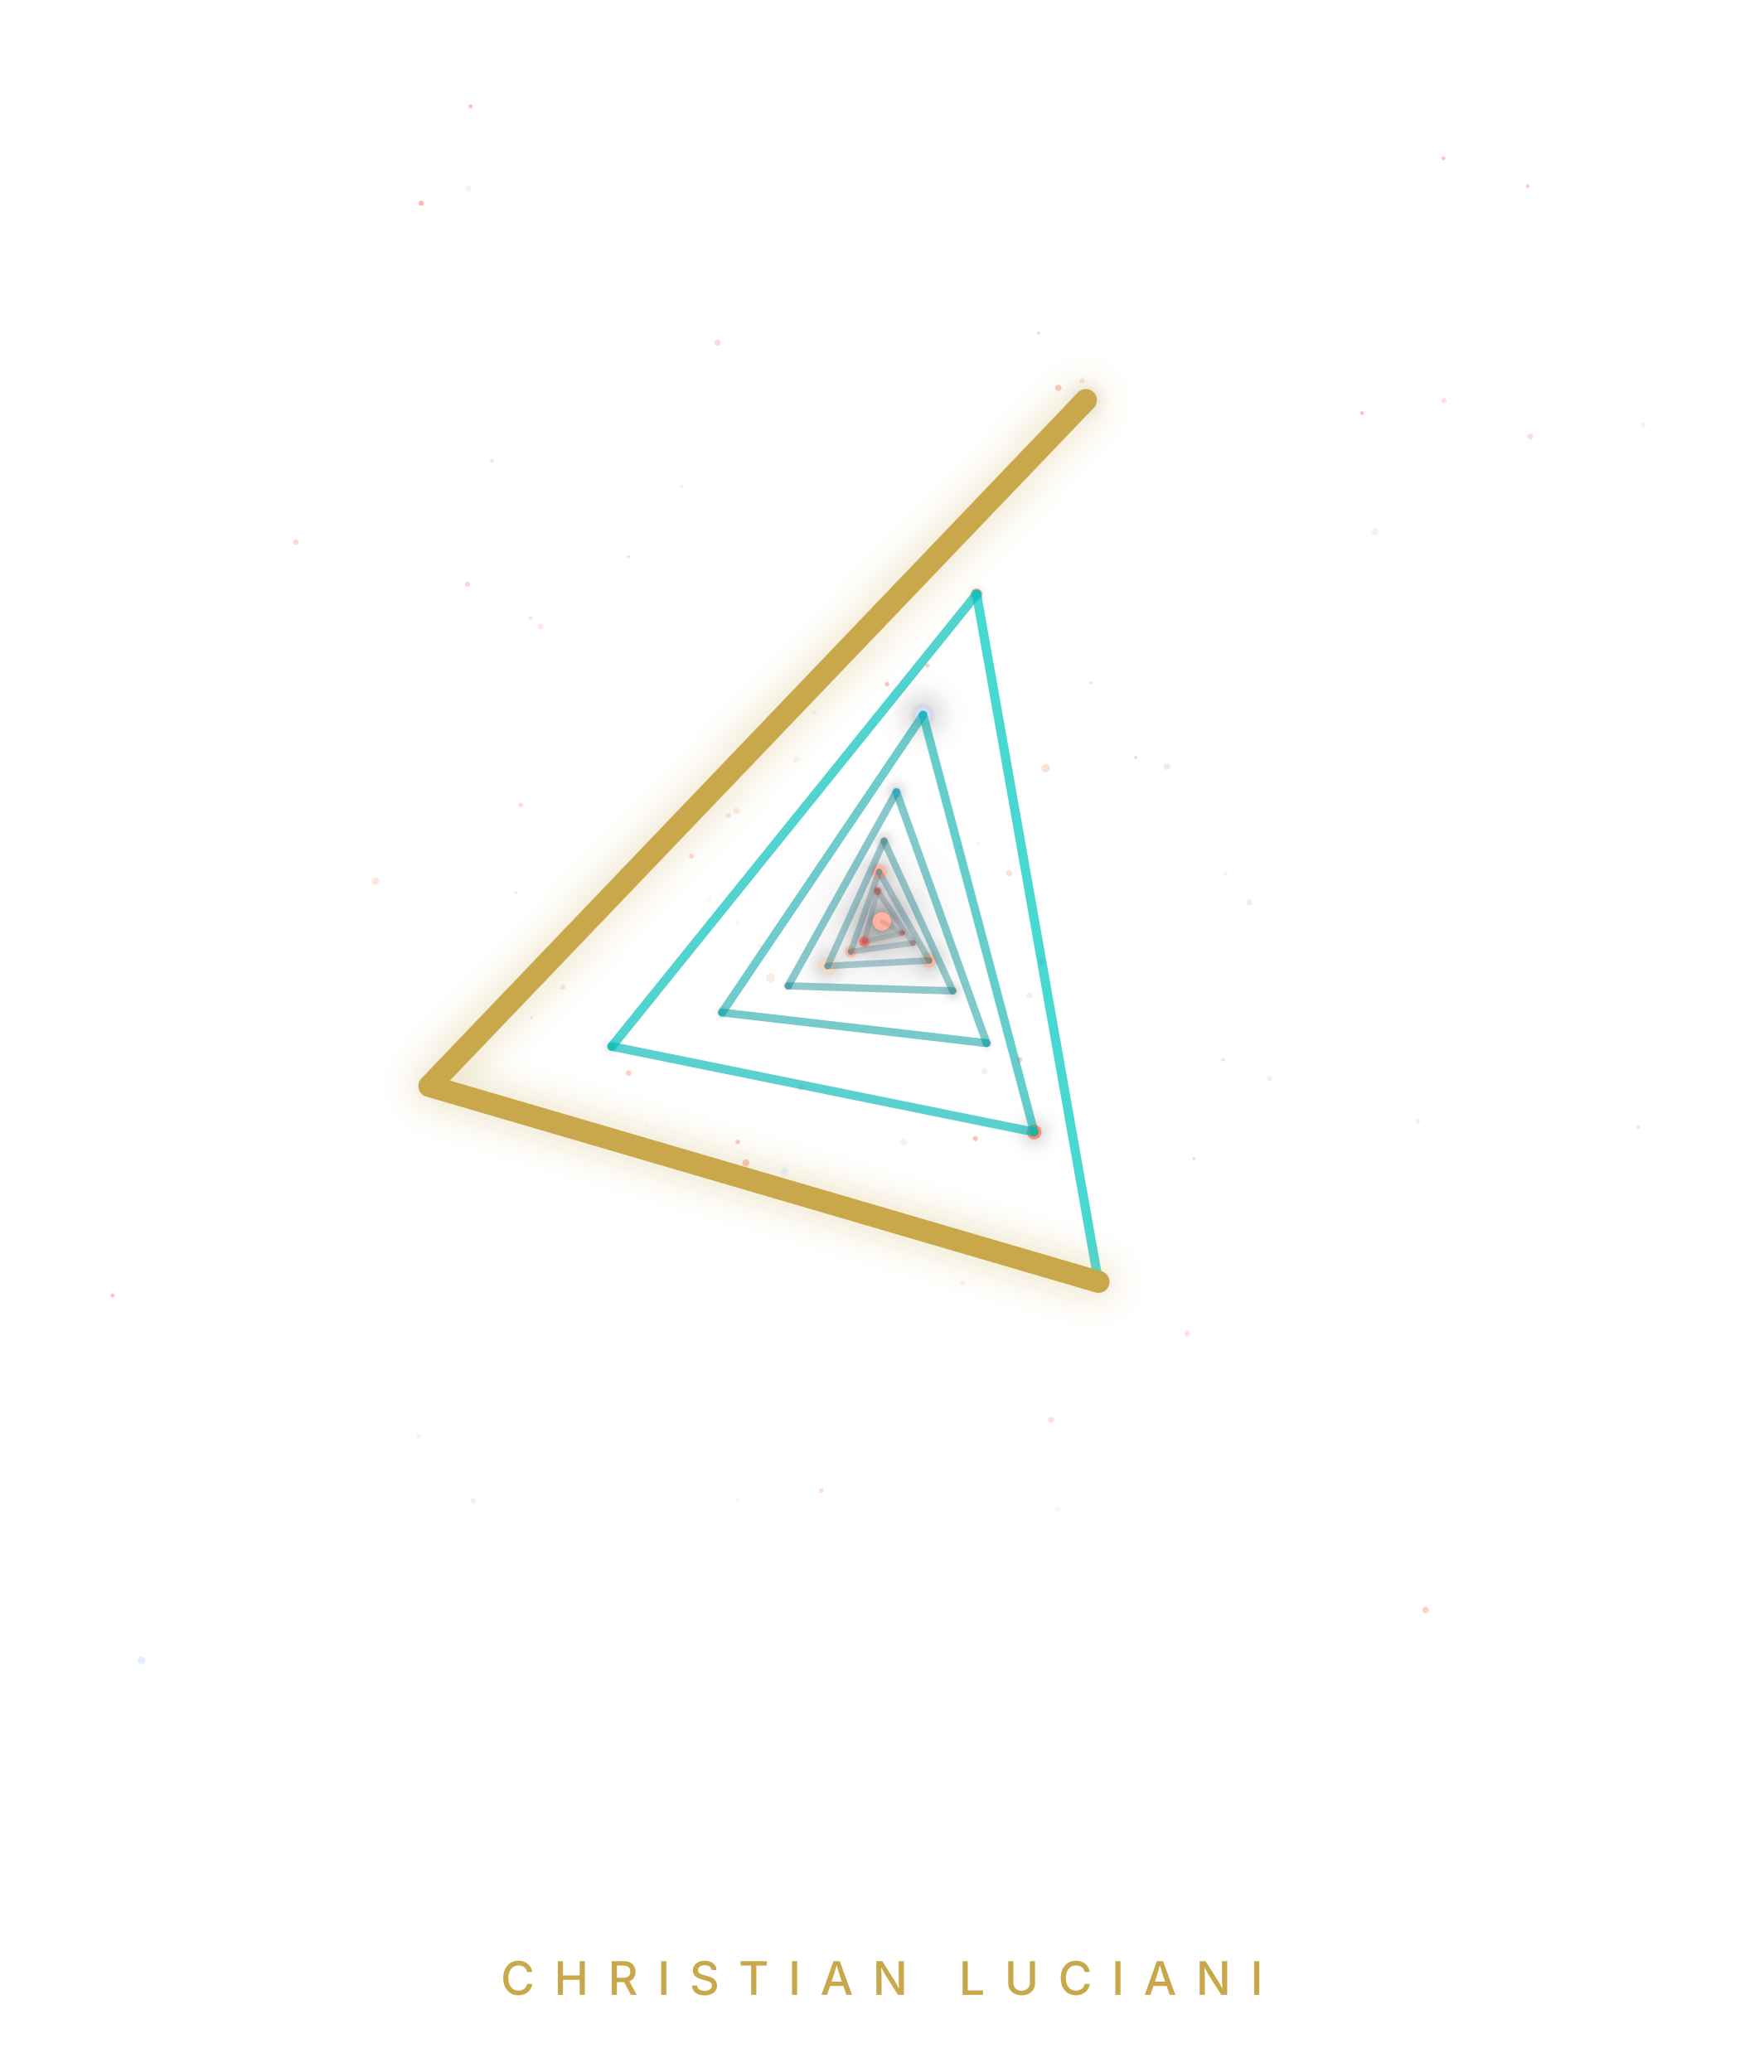
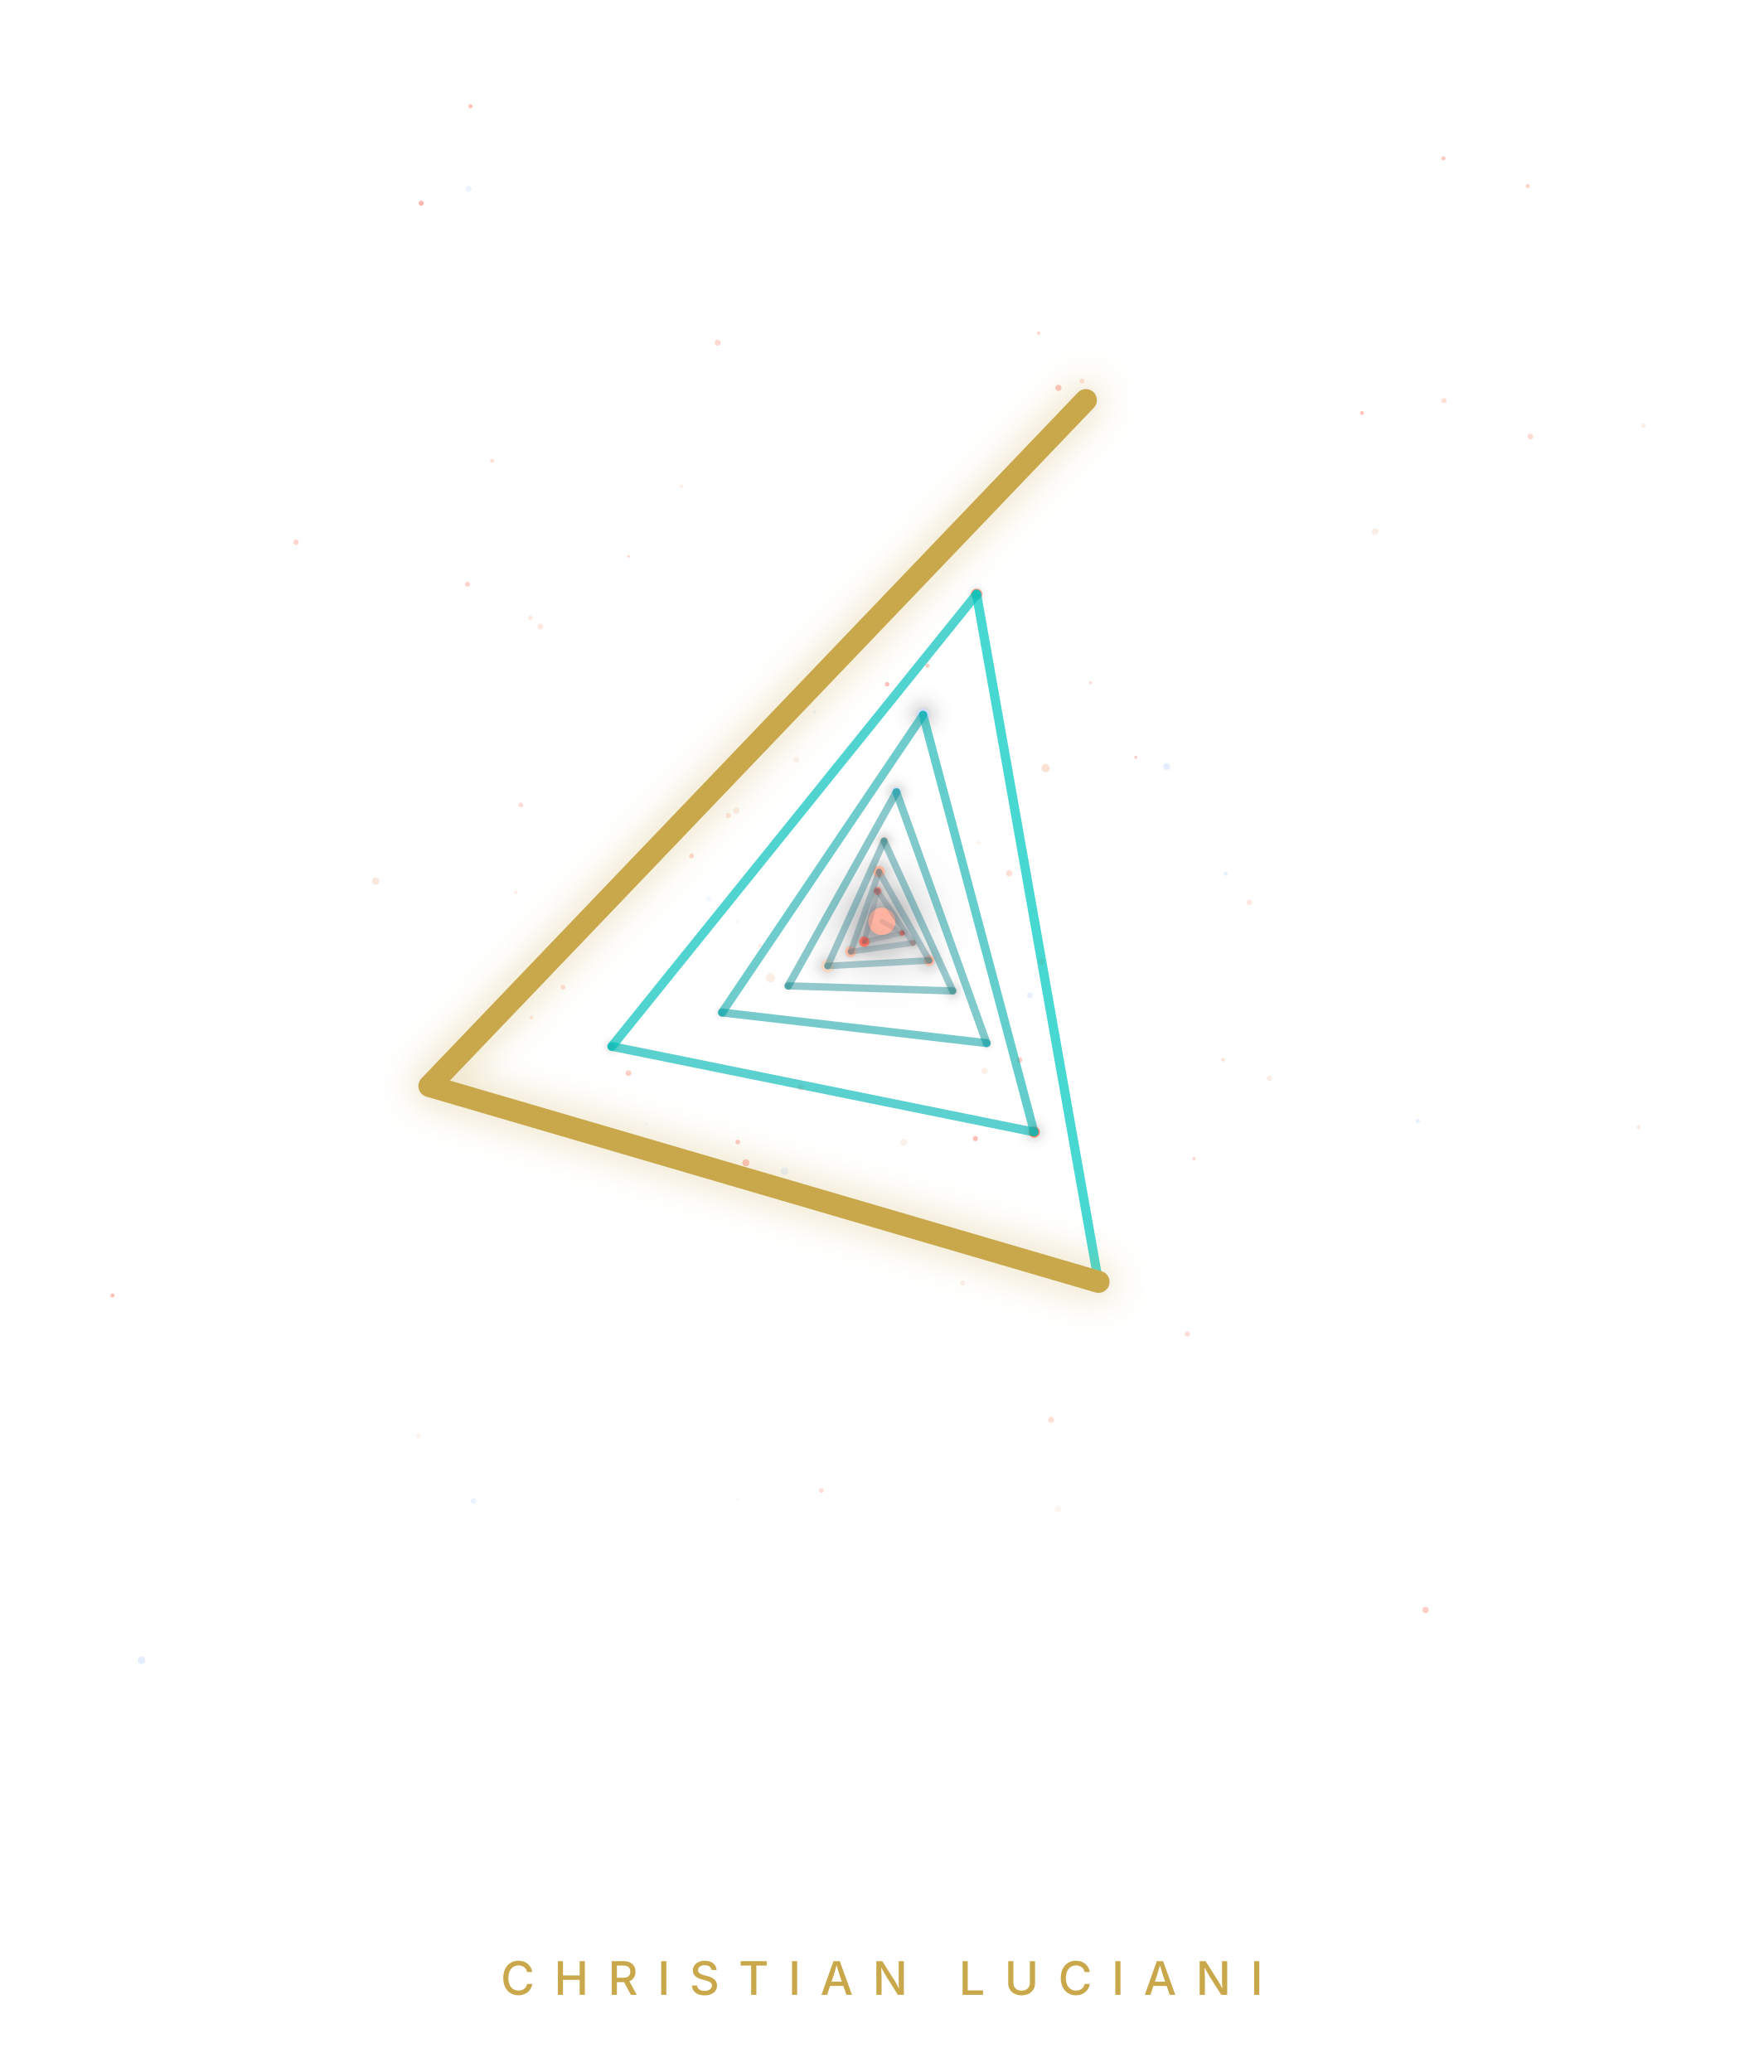
<svg xmlns="http://www.w3.org/2000/svg" viewBox="0 0 800 940" width="800" height="940" role="img" aria-label="Logo: triángulo espiral de conocimiento con nodos en cada vértice y una C final de Christian">
  <defs>
    <radialGradient id="halo-star" cx="50%" cy="50%" r="50%">
      <stop offset="0%" stop-color="currentColor" stop-opacity="0.28" />
      <stop offset="30%" stop-color="currentColor" stop-opacity="0.09" />
      <stop offset="65%" stop-color="currentColor" stop-opacity="0.02" />
      <stop offset="100%" stop-color="currentColor" stop-opacity="0" />
    </radialGradient>
    <radialGradient id="halo-nova" cx="50%" cy="50%" r="50%">
      <stop offset="0%" stop-color="currentColor" stop-opacity="0.16" />
      <stop offset="40%" stop-color="currentColor" stop-opacity="0.05" />
      <stop offset="75%" stop-color="currentColor" stop-opacity="0.01" />
      <stop offset="100%" stop-color="currentColor" stop-opacity="0" />
    </radialGradient>
    <filter id="halo-blur" x="-80%" y="-80%" width="260%" height="260%">
      <feGaussianBlur stdDeviation="8" />
    </filter>
  </defs>
  <g id="logo-background" data-name="Background">
    <circle cx="245.1" cy="284.29" r="1.352" fill="#ffb49e" opacity="0.31" />
    <circle cx="212.09" cy="265.05" r="1.188" fill="#ff6f5e" opacity="0.292" />
    <circle cx="170.4" cy="399.74" r="1.681" fill="#f6d7c4" opacity="0.567" />
    <circle cx="435.66" cy="384.38" r="0.734" fill="#cfe0ff" opacity="0.533" />
    <circle cx="313.64" cy="388.37" r="1.1" fill="#ff8a70" opacity="0.347" />
    <circle cx="436.63" cy="582.11" r="1.141" fill="#f6d7c4" opacity="0.366" />
    <circle cx="694.16" cy="198.06" r="1.318" fill="#ff8a70" opacity="0.304" />
    <circle cx="554.79" cy="480.78" r="0.818" fill="#ffb49e" opacity="0.439" />
    <circle cx="743.2" cy="511.36" r="0.893" fill="#f6d7c4" opacity="0.544" />
    <circle cx="51.02" cy="587.7" r="0.943" fill="#ff8a70" opacity="0.518" />
    <circle cx="480.07" cy="175.95" r="1.426" fill="#ff6f5e" opacity="0.405" />
    <circle cx="241.07" cy="461.62" r="0.741" fill="#ffb49e" opacity="0.358" />
    <circle cx="223.15" cy="209.11" r="0.903" fill="#ffb49e" opacity="0.423" />
    <circle cx="654.72" cy="71.82" r="0.922" fill="#ff6f5e" opacity="0.388" />
    <circle cx="529.22" cy="347.74" r="1.568" fill="#cfe0ff" opacity="0.562" />
    <circle cx="474.25" cy="348.48" r="1.897" fill="#f6d7c4" opacity="0.722" />
    <circle cx="646.62" cy="730.41" r="1.463" fill="#ff8a70" opacity="0.409" />
    <circle cx="134.27" cy="245.98" r="1.234" fill="#ff8a70" opacity="0.346" />
    <circle cx="692.97" cy="84.44" r="0.903" fill="#ff8a70" opacity="0.41" />
    <circle cx="623.7" cy="241.23" r="1.538" fill="#f6d7c4" opacity="0.437" />
    <circle cx="191.06" cy="92.19" r="1.187" fill="#ff6f5e" opacity="0.491" />
    <circle cx="64.21" cy="753.22" r="1.706" fill="#cfe0ff" opacity="0.569" />
    <circle cx="363.15" cy="493.32" r="1.412" fill="#ffb49e" opacity="0.429" />
    <circle cx="654.99" cy="181.72" r="1.143" fill="#ff8a70" opacity="0.288" />
    <circle cx="338.31" cy="527.55" r="1.596" fill="#ff6f5e" opacity="0.41" />
    <circle cx="213.42" cy="48.22" r="0.965" fill="#ff8a70" opacity="0.502" />
    <circle cx="214.76" cy="680.96" r="1.293" fill="#cfe0ff" opacity="0.42" />
    <circle cx="212.58" cy="85.57" r="1.345" fill="#cfe0ff" opacity="0.385" />
    <circle cx="745.34" cy="193.01" r="1.048" fill="#f6d7c4" opacity="0.411" />
    <circle cx="643.19" cy="508.65" r="0.984" fill="#cfe0ff" opacity="0.468" />
    <circle cx="444.03" cy="382.36" r="0.901" fill="#f6d7c4" opacity="0.264" />
    <circle cx="457.75" cy="396.17" r="1.438" fill="#ffb49e" opacity="0.433" />
    <circle cx="468.95" cy="413.04" r="0.904" fill="#f6d7c4" opacity="0.244" />
    <circle cx="472.35" cy="436.26" r="1.433" fill="#ff8a70" opacity="0.341" />
    <circle cx="467.05" cy="451.58" r="1.344" fill="#cfe0ff" opacity="0.455" />
    <circle cx="462.42" cy="480.85" r="1.306" fill="#ff6f5e" opacity="0.362" />
    <circle cx="446.54" cy="485.92" r="1.441" fill="#f6d7c4" opacity="0.379" />
    <circle cx="442.41" cy="516.53" r="1.191" fill="#ff6f5e" opacity="0.434" />
    <circle cx="409.94" cy="518.27" r="1.605" fill="#f6d7c4" opacity="0.353" />
    <circle cx="355.78" cy="531.35" r="1.722" fill="#cfe0ff" opacity="0.398" />
    <circle cx="334.65" cy="518.1" r="1.045" fill="#ff6f5e" opacity="0.385" />
    <circle cx="293.09" cy="510.17" r="0.703" fill="#cfe0ff" opacity="0.252" />
    <circle cx="285.08" cy="486.86" r="1.305" fill="#ff8a70" opacity="0.407" />
    <circle cx="255.33" cy="447.84" r="1.113" fill="#ffb49e" opacity="0.406" />
    <circle cx="233.98" cy="404.9" r="0.702" fill="#ffb49e" opacity="0.291" />
    <circle cx="236.24" cy="365.2" r="1.056" fill="#ff6f5e" opacity="0.259" />
    <circle cx="240.63" cy="280.27" r="0.959" fill="#ffb49e" opacity="0.346" />
    <circle cx="285.09" cy="252.48" r="0.585" fill="#ff8a70" opacity="0.371" />
    <circle cx="309.07" cy="220.67" r="0.903" fill="#f6d7c4" opacity="0.37" />
    <circle cx="325.51" cy="155.46" r="1.377" fill="#ff8a70" opacity="0.323" />
    <circle cx="471.1" cy="151.1" r="0.727" fill="#ff8a70" opacity="0.385" />
    <circle cx="490.8" cy="172.83" r="1.149" fill="#ffb49e" opacity="0.404" />
    <circle cx="617.79" cy="187.37" r="0.899" fill="#ff6f5e" opacity="0.416" />
    <circle cx="349.52" cy="443.61" r="2.081" fill="#f6d7c4" opacity="0.436" />
    <circle cx="344.69" cy="429.09" r="0.864" fill="#ffb49e" opacity="0.262" />
    <circle cx="334.48" cy="418.19" r="0.799" fill="#cfe0ff" opacity="0.259" />
    <circle cx="321.53" cy="407.97" r="1.32" fill="#cfe0ff" opacity="0.231" />
    <circle cx="330.33" cy="369.96" r="1.236" fill="#ff8a70" opacity="0.234" />
    <circle cx="333.99" cy="367.78" r="1.458" fill="#f6d7c4" opacity="0.438" />
    <circle cx="361.13" cy="344.72" r="1.437" fill="#f6d7c4" opacity="0.293" />
    <circle cx="369.37" cy="323.1" r="0.829" fill="#cfe0ff" opacity="0.338" />
    <circle cx="402.37" cy="310.43" r="1.044" fill="#ff6f5e" opacity="0.436" />
    <circle cx="420.67" cy="302" r="0.972" fill="#ff8a70" opacity="0.419" />
    <circle cx="450.93" cy="301.71" r="1.112" fill="#f6d7c4" opacity="0.267" />
    <circle cx="494.63" cy="309.74" r="0.707" fill="#ff8a70" opacity="0.303" />
    <circle cx="515.2" cy="343.59" r="0.666" fill="#ff8a70" opacity="0.447" />
    <circle cx="555.96" cy="396.41" r="0.927" fill="#cfe0ff" opacity="0.435" />
    <circle cx="566.69" cy="409.36" r="1.293" fill="#ffb49e" opacity="0.308" />
    <circle cx="575.8" cy="489.24" r="1.232" fill="#f6d7c4" opacity="0.42" />
    <circle cx="541.55" cy="525.64" r="0.75" fill="#ff6f5e" opacity="0.272" />
    <circle cx="538.55" cy="605.2" r="1.208" fill="#ff6f5e" opacity="0.238" />
    <circle cx="476.76" cy="644.1" r="1.374" fill="#ffb49e" opacity="0.423" />
    <circle cx="479.91" cy="684.61" r="1.422" fill="#f6d7c4" opacity="0.261" />
    <circle cx="372.59" cy="676.19" r="1.067" fill="#ff8a70" opacity="0.283" />
    <circle cx="334.6" cy="680.11" r="0.632" fill="#f6d7c4" opacity="0.305" />
    <circle cx="189.9" cy="651.58" r="1.162" fill="#f6d7c4" opacity="0.266" />
  </g>
  <g id="logo-star-0" data-name="star 0">
    <circle cx="400" cy="418" r="44.8" fill="url(#halo-nova)" color="#ffb3a0" />
    <circle cx="400" cy="418" r="26.6" fill="url(#halo-nova)" color="#ffb3a0" />
-     <circle cx="400" cy="418" r="22.68" fill="url(#halo-star)" color="#ffb3a0" />
-     <circle cx="400" cy="418" r="4.2" fill="#ffb3a0" opacity="1" />
+     <circle cx="400" cy="418" r="31" fill="url(#halo-star)" color="#ffb3a0" />
+     <circle cx="400" cy="418" r="6.2" fill="#ffb3a0" opacity="1" />
  </g>
  <g id="logo-star-1" data-name="star 1">
    <circle cx="409.22" cy="423.3" r="4.55" fill="url(#halo-star)" color="#ff6f5e" />
    <circle cx="409.22" cy="423.3" r="1.27" fill="#ff6f5e" opacity="0.79" />
  </g>
  <g id="logo-star-2" data-name="star 2">
    <circle cx="392.03" cy="427.2" r="10.42" fill="url(#halo-star)" color="#ff6f5e" />
    <circle cx="392.03" cy="427.2" r="2.32" fill="#ff6f5e" opacity="0.92" />
  </g>
  <g id="logo-star-3" data-name="star 3">
    <circle cx="398.03" cy="404.21" r="5.58" fill="url(#halo-star)" color="#ff6f5e" />
    <circle cx="398.03" cy="404.21" r="1.86" fill="#ff6f5e" opacity="0.64" />
  </g>
  <g id="logo-star-4" data-name="star 4">
    <circle cx="414.14" cy="427.8" r="5.51" fill="url(#halo-star)" color="#ffb49e" />
    <circle cx="414.14" cy="427.8" r="1.41" fill="#ffb49e" opacity="0.76" />
  </g>
  <g id="logo-star-5" data-name="star 5">
    <circle cx="385.9" cy="431.75" r="5.95" fill="url(#halo-star)" color="#ffb49e" />
    <circle cx="385.9" cy="431.75" r="2.46" fill="#ffb49e" opacity="0.89" />
  </g>
  <g id="logo-star-6" data-name="star 6">
-     <circle cx="398.71" cy="395.49" r="15.43" fill="url(#halo-star)" color="#ffb49e" />
-     <circle cx="398.71" cy="395.49" r="3.34" fill="#ffb49e" opacity="1" />
+     <circle cx="398.71" cy="395.49" r="10.23" fill="url(#halo-star)" color="#ffb49e" />
+     <circle cx="398.71" cy="395.49" r="2.61" fill="#ffb49e" opacity="1" />
  </g>
  <g id="logo-star-7" data-name="star 7">
-     <circle cx="421.45" cy="435.74" r="16.7" fill="url(#halo-star)" color="#ffb49e" />
-     <circle cx="421.45" cy="435.74" r="2.98" fill="#ffb49e" opacity="1" />
+     <circle cx="421.45" cy="435.74" r="11.07" fill="url(#halo-star)" color="#ffb49e" />
+     <circle cx="421.45" cy="435.74" r="2.32" fill="#ffb49e" opacity="1" />
  </g>
  <g id="logo-star-8" data-name="star 8">
-     <circle cx="375.38" cy="438.23" r="15.2" fill="url(#halo-star)" color="#f6d7c4" />
-     <circle cx="375.38" cy="438.23" r="3.81" fill="#f6d7c4" opacity="1" />
+     <circle cx="375.38" cy="438.23" r="10.07" fill="url(#halo-star)" color="#f6d7c4" />
+     <circle cx="375.38" cy="438.23" r="2.97" fill="#f6d7c4" opacity="1" />
  </g>
  <g id="logo-star-9" data-name="star 9">
    <circle cx="401.01" cy="381.54" r="7.81" fill="url(#halo-star)" color="#f6d7c4" />
    <circle cx="401.01" cy="381.54" r="2.14" fill="#f6d7c4" opacity="0.58" />
  </g>
  <g id="logo-star-10" data-name="star 10">
    <circle cx="432.16" cy="449.54" r="7.66" fill="url(#halo-star)" color="#f6d7c4" />
    <circle cx="432.16" cy="449.54" r="1.68" fill="#f6d7c4" opacity="0.7" />
  </g>
  <g id="logo-star-11" data-name="star 11">
    <circle cx="357.54" cy="447.25" r="3.78" fill="url(#halo-star)" color="#f6d7c4" />
    <circle cx="357.54" cy="447.25" r="1.23" fill="#f6d7c4" opacity="0.82" />
  </g>
  <g id="logo-star-12" data-name="star 12">
    <circle cx="406.62" cy="359.35" r="9.03" fill="url(#halo-star)" color="#cfe0ff" />
    <circle cx="406.62" cy="359.35" r="2.27" fill="#cfe0ff" opacity="0.95" />
  </g>
  <g id="logo-star-13" data-name="star 13">
    <circle cx="447.53" cy="473.24" r="4.53" fill="url(#halo-star)" color="#cfe0ff" />
    <circle cx="447.53" cy="473.24" r="1.82" fill="#cfe0ff" opacity="0.67" />
  </g>
  <g id="logo-star-14" data-name="star 14">
    <circle cx="327.54" cy="459.34" r="4.62" fill="url(#halo-star)" color="#cfe0ff" />
    <circle cx="327.54" cy="459.34" r="1.36" fill="#cfe0ff" opacity="0.79" />
  </g>
  <g id="logo-star-15" data-name="star 15">
-     <circle cx="418.7" cy="324.35" r="20.84" fill="url(#halo-star)" color="#cfe0ff" />
-     <circle cx="418.7" cy="324.35" r="3.67" fill="#cfe0ff" opacity="1" />
+     <circle cx="418.7" cy="324.35" r="13.82" fill="url(#halo-star)" color="#cfe0ff" />
+     <circle cx="418.7" cy="324.35" r="2.86" fill="#cfe0ff" opacity="1" />
  </g>
  <g id="logo-star-16" data-name="star 16">
-     <circle cx="469.07" cy="513.57" r="13.41" fill="url(#halo-star)" color="#ff8a70" />
-     <circle cx="469.07" cy="513.57" r="3.3" fill="#ff8a70" opacity="1" />
+     <circle cx="469.07" cy="513.57" r="8.89" fill="url(#halo-star)" color="#ff8a70" />
+     <circle cx="469.07" cy="513.57" r="2.57" fill="#ff8a70" opacity="1" />
  </g>
  <g id="logo-star-17" data-name="star 17">
    <circle cx="277.52" cy="474.73" r="5.58" fill="url(#halo-star)" color="#ff8a70" />
    <circle cx="277.52" cy="474.73" r="1.5" fill="#ff8a70" opacity="0.76" />
  </g>
  <g id="logo-star-18" data-name="star 18">
    <circle cx="442.97" cy="269.58" r="5.67" fill="url(#halo-star)" color="#ff8a70" />
    <circle cx="442.97" cy="269.58" r="2.54" fill="#ff8a70" opacity="0.88" />
  </g>
  <g id="logo-star-19" data-name="star 19">
    <circle cx="498.26" cy="581.54" r="6.56" fill="url(#halo-star)" color="#ff8a70" />
    <circle cx="498.26" cy="581.54" r="2.09" fill="#ff8a70" opacity="0.61" />
  </g>
  <g id="logo-star-20" data-name="star 20">
    <circle cx="194.78" cy="492.7" r="6.6" fill="url(#halo-star)" color="#ff6f5e" />
    <circle cx="194.78" cy="492.7" r="1.63" fill="#ff6f5e" opacity="0.73" />
  </g>
  <g id="logo-star-21" data-name="star 21">
-     <circle cx="492.54" cy="181.52" r="11.09" fill="url(#halo-star)" color="#ff6f5e" />
-     <circle cx="492.54" cy="181.52" r="2.93" fill="#ff6f5e" opacity="1" />
+     <circle cx="492.54" cy="181.52" r="7.36" fill="url(#halo-star)" color="#ff6f5e" />
+     <circle cx="492.54" cy="181.52" r="2.29" fill="#ff6f5e" opacity="1" />
  </g>
  <g id="logo-spiral" data-name="Spiral" stroke-linecap="round" fill="none">
    <line x1="400" y1="418" x2="409.22" y2="423.3" stroke="rgb(22,50,79)" stroke-width="2.2" opacity="0.1" />
    <line x1="409.22" y1="423.3" x2="392.03" y2="427.2" stroke="rgb(21,58,85)" stroke-width="2.311" opacity="0.134" />
    <line x1="392.03" y1="427.2" x2="398.03" y2="404.21" stroke="rgb(20,67,92)" stroke-width="2.422" opacity="0.169" />
    <line x1="398.03" y1="404.21" x2="414.14" y2="427.8" stroke="rgb(18,75,98)" stroke-width="2.533" opacity="0.203" />
    <line x1="414.14" y1="427.8" x2="385.9" y2="431.75" stroke="rgb(17,84,104)" stroke-width="2.644" opacity="0.238" />
    <line x1="385.9" y1="431.75" x2="398.71" y2="395.49" stroke="rgb(16,92,110)" stroke-width="2.756" opacity="0.272" />
    <line x1="398.71" y1="395.49" x2="421.45" y2="435.74" stroke="rgb(15,100,117)" stroke-width="2.867" opacity="0.307" />
    <line x1="421.45" y1="435.74" x2="375.38" y2="438.23" stroke="rgb(13,109,123)" stroke-width="2.978" opacity="0.341" />
    <line x1="375.38" y1="438.23" x2="401.01" y2="381.54" stroke="rgb(12,117,129)" stroke-width="3.089" opacity="0.376" />
    <line x1="401.01" y1="381.54" x2="432.16" y2="449.54" stroke="rgb(11,126,136)" stroke-width="3.2" opacity="0.41" />
    <line x1="432.16" y1="449.54" x2="357.54" y2="447.25" stroke="rgb(10,134,142)" stroke-width="3.311" opacity="0.444" />
    <line x1="357.54" y1="447.25" x2="406.62" y2="359.35" stroke="rgb(9,142,148)" stroke-width="3.422" opacity="0.479" />
    <line x1="406.62" y1="359.35" x2="447.53" y2="473.24" stroke="rgb(7,151,154)" stroke-width="3.533" opacity="0.513" />
    <line x1="447.53" y1="473.24" x2="327.54" y2="459.34" stroke="rgb(6,159,161)" stroke-width="3.644" opacity="0.548" />
    <line x1="327.54" y1="459.34" x2="418.7" y2="324.35" stroke="rgb(5,167,167)" stroke-width="3.756" opacity="0.582" />
    <line x1="418.7" y1="324.35" x2="469.07" y2="513.57" stroke="rgb(4,176,173)" stroke-width="3.867" opacity="0.617" />
    <line x1="469.07" y1="513.57" x2="277.52" y2="474.73" stroke="rgb(2,184,179)" stroke-width="3.978" opacity="0.651" />
    <line x1="277.52" y1="474.73" x2="442.97" y2="269.58" stroke="rgb(1,193,186)" stroke-width="4.089" opacity="0.686" />
    <line x1="442.97" y1="269.58" x2="498.26" y2="581.54" stroke="rgb(0,201,192)" stroke-width="4.2" opacity="0.72" />
  </g>
  <g id="logo-c-triespiral" data-name="C TriSpiral" fill="none" stroke-linecap="round" stroke-linejoin="round">
    <path d="M 498.262 581.535 L 194.776 492.696 L 492.54 181.524" stroke="#c9a84c" stroke-width="16" opacity="0.3" filter="url(#halo-blur)" />
    <path d="M 498.262 581.535 L 194.776 492.696 L 492.54 181.524" stroke="#c9a84c" stroke-width="10" opacity="1" />
  </g>
  <g id="logo-typography" data-name="Typography" font-family="ui-sans-serif,system-ui,-apple-system,'Segoe UI',sans-serif" font-size="21" font-weight="500" fill="#c9a84c" letter-spacing="8.82">
    <text x="400" y="905" text-anchor="middle">CHRISTIAN LUCIANI</text>
  </g>
</svg>
